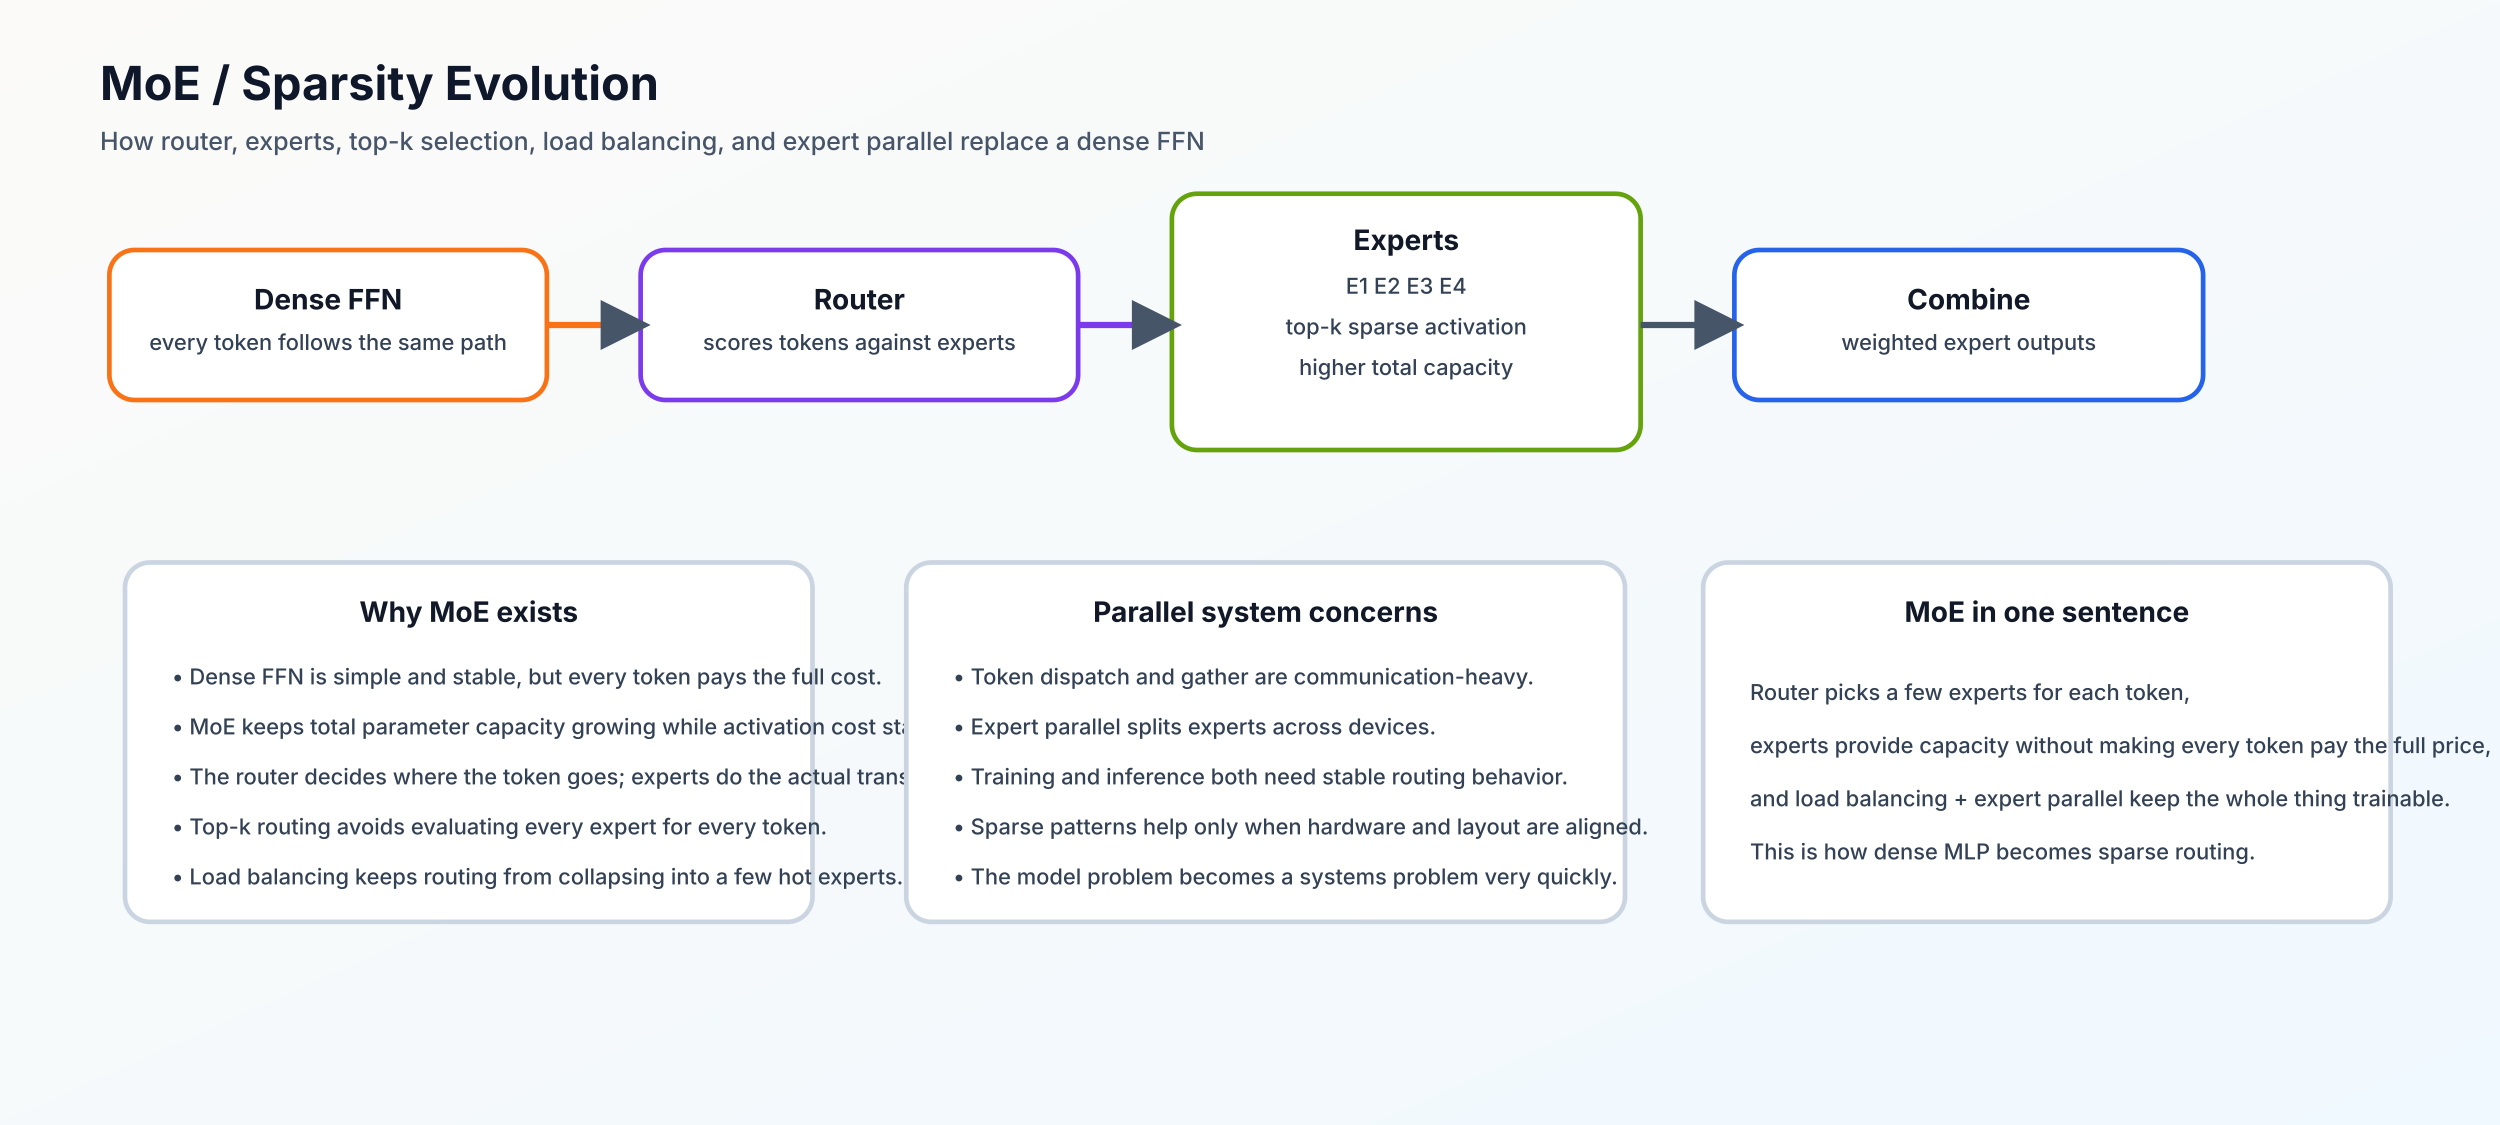
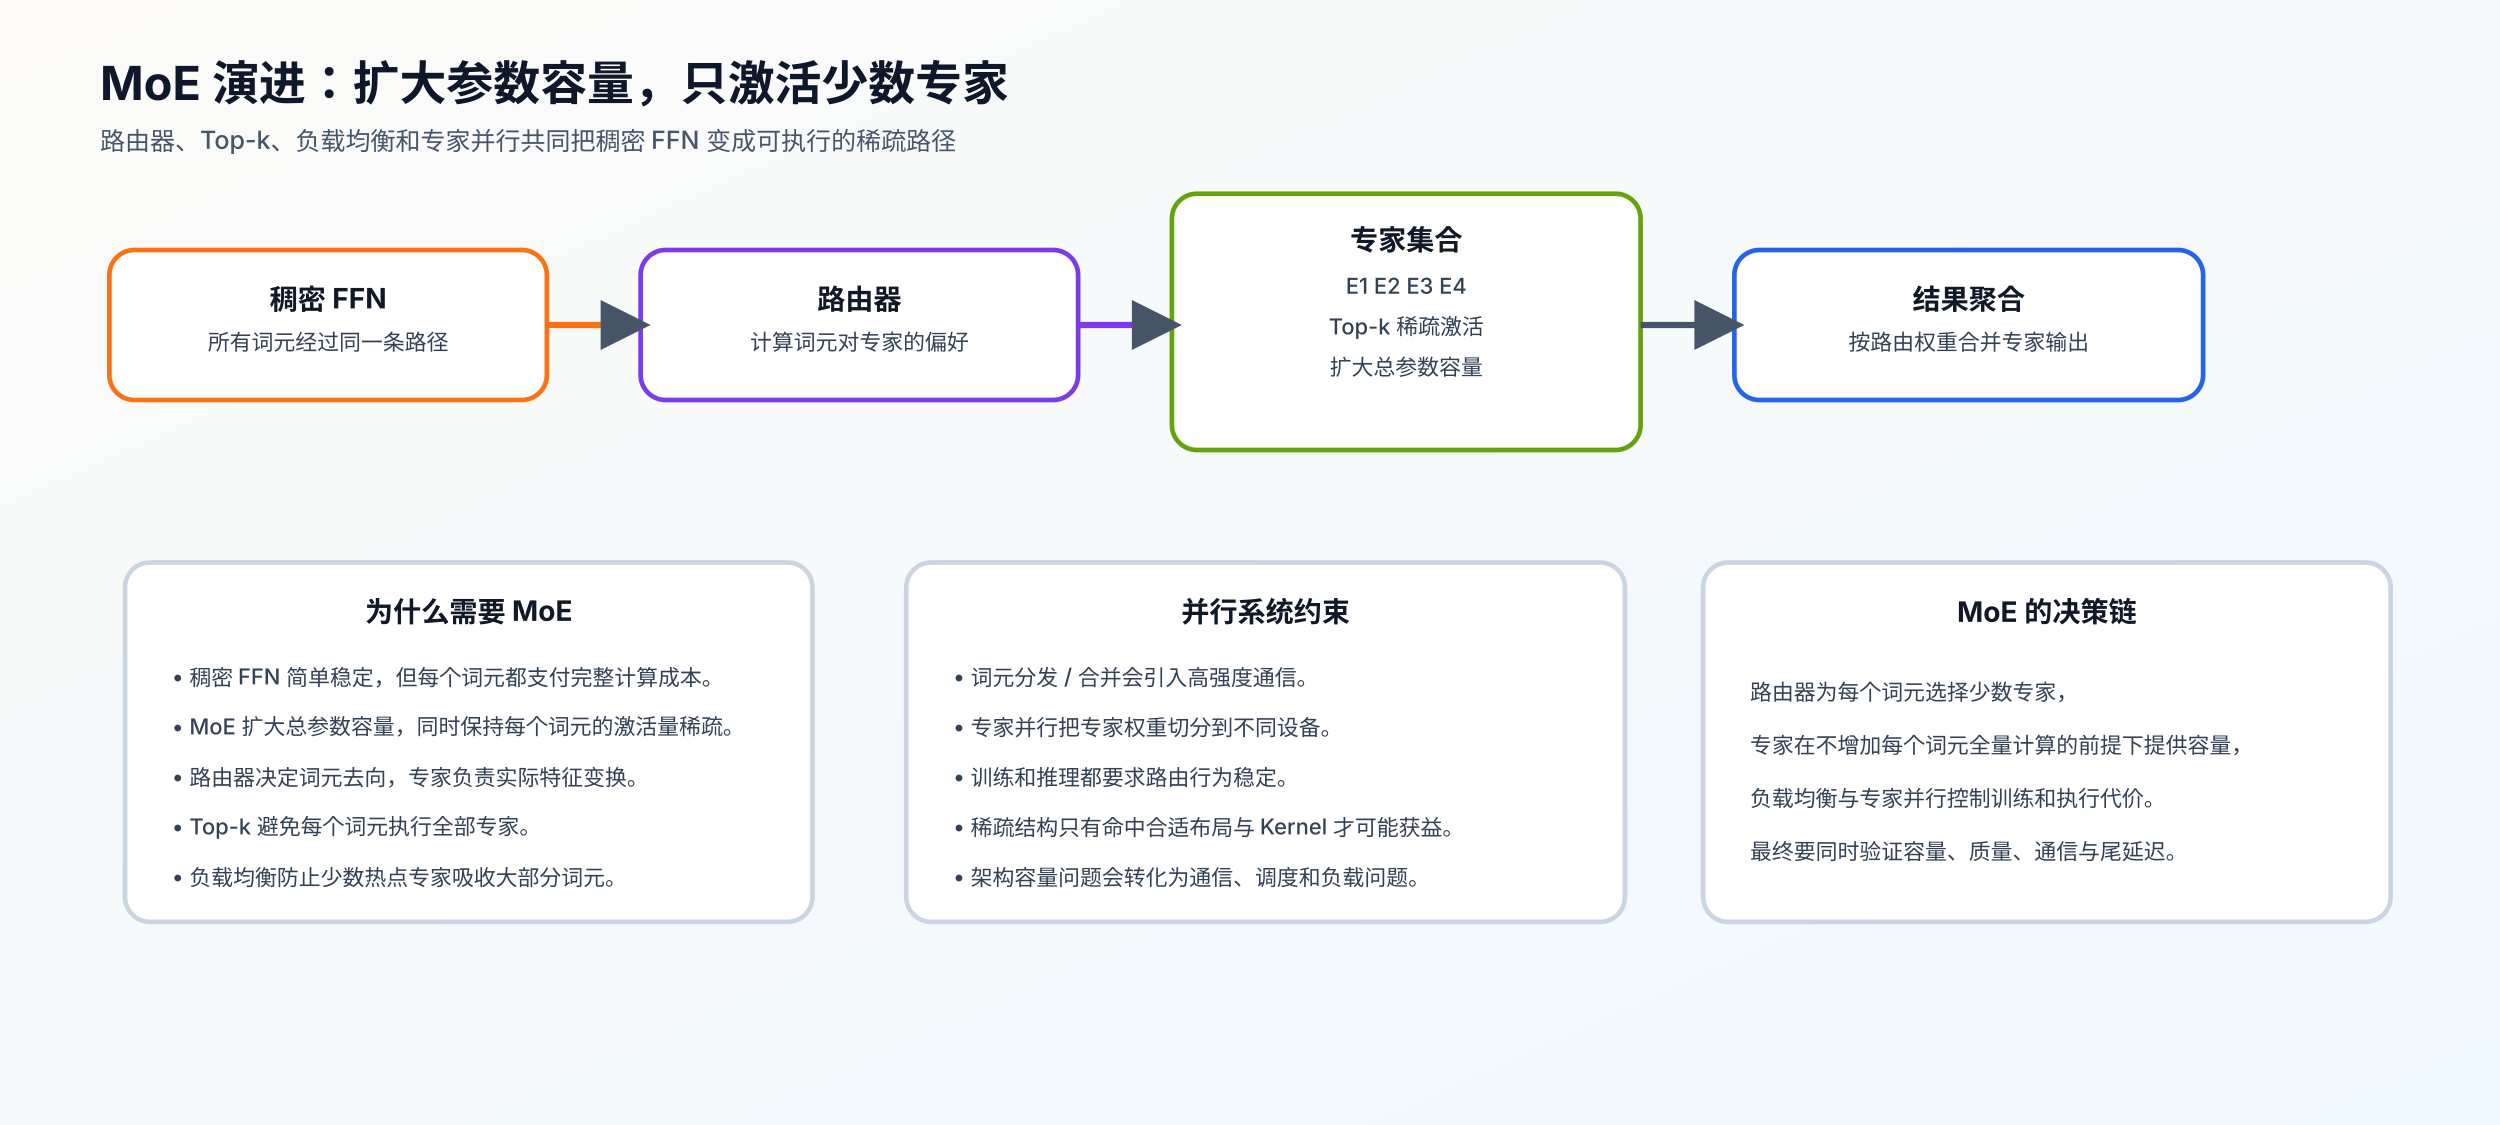
- <svg xmlns="http://www.w3.org/2000/svg" viewBox="0 0 1600 720" role="img" aria-labelledby="title desc">
+ <svg xmlns="http://www.w3.org/2000/svg" width="1600" height="720" viewBox="0 0 1600 720" role="img" aria-labelledby="title desc">
  <defs>
    <linearGradient id="bg" x1="0" x2="1" y1="0" y2="1">
      <stop offset="0%" stop-color="#fbfaf8" />
      <stop offset="100%" stop-color="#f0f9ff" />
    </linearGradient>
    <style>
      .title { font: 700 30px "Inter", "Noto Sans SC", sans-serif; fill: #0f172a; }
      .sub { font: 500 16px "Inter", "Noto Sans SC", sans-serif; fill: #475569; }
      .box { fill: #ffffff; stroke-width: 3; rx: 16; ry: 16; }
      .label { font: 700 18px "Inter", "Noto Sans SC", sans-serif; fill: #111827; }
      .small { font: 500 14px "Inter", "Noto Sans SC", sans-serif; fill: #334155; }
      .arrow { stroke: #475569; stroke-width: 4; fill: none; marker-end: url(#arrow); }
      .dense { stroke: #f97316; }
      .sparse { stroke: #7c3aed; }
    </style>
    <marker id="arrow" viewBox="0 0 10 10" refX="8" refY="5" markerWidth="8" markerHeight="8" orient="auto-start-reverse">
      <path d="M 0 0 L 10 5 L 0 10 z" fill="#475569" />
    </marker>
  </defs>
  <rect width="1600" height="720" fill="url(#bg)" />
-   <text x="64" y="64" class="title">MoE / Sparsity Evolution</text>
-   <text x="64" y="96" class="sub">How router, experts, top-k selection, load balancing, and expert parallel replace a dense FFN</text>
+   <text x="64" y="64" class="title">MoE 演进：扩大参数容量，只激活少数专家</text>
+   <text x="64" y="96" class="sub">路由器、Top-k、负载均衡和专家并行共同把稠密 FFN 变成可执行的稀疏路径</text>
  <rect x="70" y="160" width="280" height="96" class="box" fill="#fff7ed" stroke="#f97316" />
-   <text x="210" y="198" text-anchor="middle" class="label">Dense FFN</text>
-   <text x="210" y="224" text-anchor="middle" class="small">every token follows the same path</text>
+   <text x="210" y="198" text-anchor="middle" class="label">稠密 FFN</text>
+   <text x="210" y="224" text-anchor="middle" class="small">所有词元经过同一条路径</text>
  <rect x="410" y="160" width="280" height="96" class="box" fill="#f3e8ff" stroke="#7c3aed" />
-   <text x="550" y="198" text-anchor="middle" class="label">Router</text>
-   <text x="550" y="224" text-anchor="middle" class="small">scores tokens against experts</text>
+   <text x="550" y="198" text-anchor="middle" class="label">路由器</text>
+   <text x="550" y="224" text-anchor="middle" class="small">计算词元对专家的偏好</text>
  <rect x="750" y="124" width="300" height="164" class="box" fill="#ecfccb" stroke="#65a30d" />
-   <text x="900" y="160" text-anchor="middle" class="label">Experts</text>
+   <text x="900" y="160" text-anchor="middle" class="label">专家集合</text>
  <text x="900" y="188" text-anchor="middle" class="small">E1   E2   E3   E4</text>
-   <text x="900" y="214" text-anchor="middle" class="small">top-k sparse activation</text>
-   <text x="900" y="240" text-anchor="middle" class="small">higher total capacity</text>
+   <text x="900" y="214" text-anchor="middle" class="small">Top-k 稀疏激活</text>
+   <text x="900" y="240" text-anchor="middle" class="small">扩大总参数容量</text>
  <rect x="1110" y="160" width="300" height="96" class="box" fill="#eff6ff" stroke="#2563eb" />
-   <text x="1260" y="198" text-anchor="middle" class="label">Combine</text>
-   <text x="1260" y="224" text-anchor="middle" class="small">weighted expert outputs</text>
+   <text x="1260" y="198" text-anchor="middle" class="label">结果聚合</text>
+   <text x="1260" y="224" text-anchor="middle" class="small">按路由权重合并专家输出</text>
  <path d="M 350 208 L 410 208" class="arrow dense" />
  <path d="M 690 208 L 750 208" class="arrow sparse" />
  <path d="M 1050 208 L 1110 208" class="arrow" />
  <rect x="80" y="360" width="440" height="230" class="box" fill="#ffffff" stroke="#cbd5e1" />
-   <text x="300" y="398" text-anchor="middle" class="label">Why MoE exists</text>
-   <text x="110" y="438" class="small">• Dense FFN is simple and stable, but every token pays the full cost.</text>
-   <text x="110" y="470" class="small">• MoE keeps total parameter capacity growing while activation cost stays sparse.</text>
-   <text x="110" y="502" class="small">• The router decides where the token goes; experts do the actual transform.</text>
-   <text x="110" y="534" class="small">• Top-k routing avoids evaluating every expert for every token.</text>
-   <text x="110" y="566" class="small">• Load balancing keeps routing from collapsing into a few hot experts.</text>
+   <text x="300" y="398" text-anchor="middle" class="label">为什么需要 MoE</text>
+   <text x="110" y="438" class="small">• 稠密 FFN 简单稳定，但每个词元都支付完整计算成本。</text>
+   <text x="110" y="470" class="small">• MoE 扩大总参数容量，同时保持每个词元的激活量稀疏。</text>
+   <text x="110" y="502" class="small">• 路由器决定词元去向，专家负责实际特征变换。</text>
+   <text x="110" y="534" class="small">• Top-k 避免每个词元执行全部专家。</text>
+   <text x="110" y="566" class="small">• 负载均衡防止少数热点专家吸收大部分词元。</text>
  <rect x="580" y="360" width="460" height="230" class="box" fill="#ffffff" stroke="#cbd5e1" />
-   <text x="810" y="398" text-anchor="middle" class="label">Parallel system concerns</text>
-   <text x="610" y="438" class="small">• Token dispatch and gather are communication-heavy.</text>
-   <text x="610" y="470" class="small">• Expert parallel splits experts across devices.</text>
-   <text x="610" y="502" class="small">• Training and inference both need stable routing behavior.</text>
-   <text x="610" y="534" class="small">• Sparse patterns help only when hardware and layout are aligned.</text>
-   <text x="610" y="566" class="small">• The model problem becomes a systems problem very quickly.</text>
+   <text x="810" y="398" text-anchor="middle" class="label">并行系统约束</text>
+   <text x="610" y="438" class="small">• 词元分发 / 合并会引入高强度通信。</text>
+   <text x="610" y="470" class="small">• 专家并行把专家权重切分到不同设备。</text>
+   <text x="610" y="502" class="small">• 训练和推理都要求路由行为稳定。</text>
+   <text x="610" y="534" class="small">• 稀疏结构只有命中合适布局与 Kernel 才可能获益。</text>
+   <text x="610" y="566" class="small">• 架构容量问题会转化为通信、调度和负载问题。</text>
  <rect x="1090" y="360" width="440" height="230" class="box" fill="#ffffff" stroke="#cbd5e1" />
-   <text x="1310" y="398" text-anchor="middle" class="label">MoE in one sentence</text>
-   <text x="1120" y="448" class="small">Router picks a few experts for each token,</text>
-   <text x="1120" y="482" class="small">experts provide capacity without making every token pay the full price,</text>
-   <text x="1120" y="516" class="small">and load balancing + expert parallel keep the whole thing trainable.</text>
-   <text x="1120" y="550" class="small">This is how dense MLP becomes sparse routing.</text>
+   <text x="1310" y="398" text-anchor="middle" class="label">MoE 的决策链</text>
+   <text x="1120" y="448" class="small">路由器为每个词元选择少数专家，</text>
+   <text x="1120" y="482" class="small">专家在不增加每个词元全量计算的前提下提供容量，</text>
+   <text x="1120" y="516" class="small">负载均衡与专家并行控制训练和执行代价。</text>
+   <text x="1120" y="550" class="small">最终要同时验证容量、质量、通信与尾延迟。</text>
</svg>
